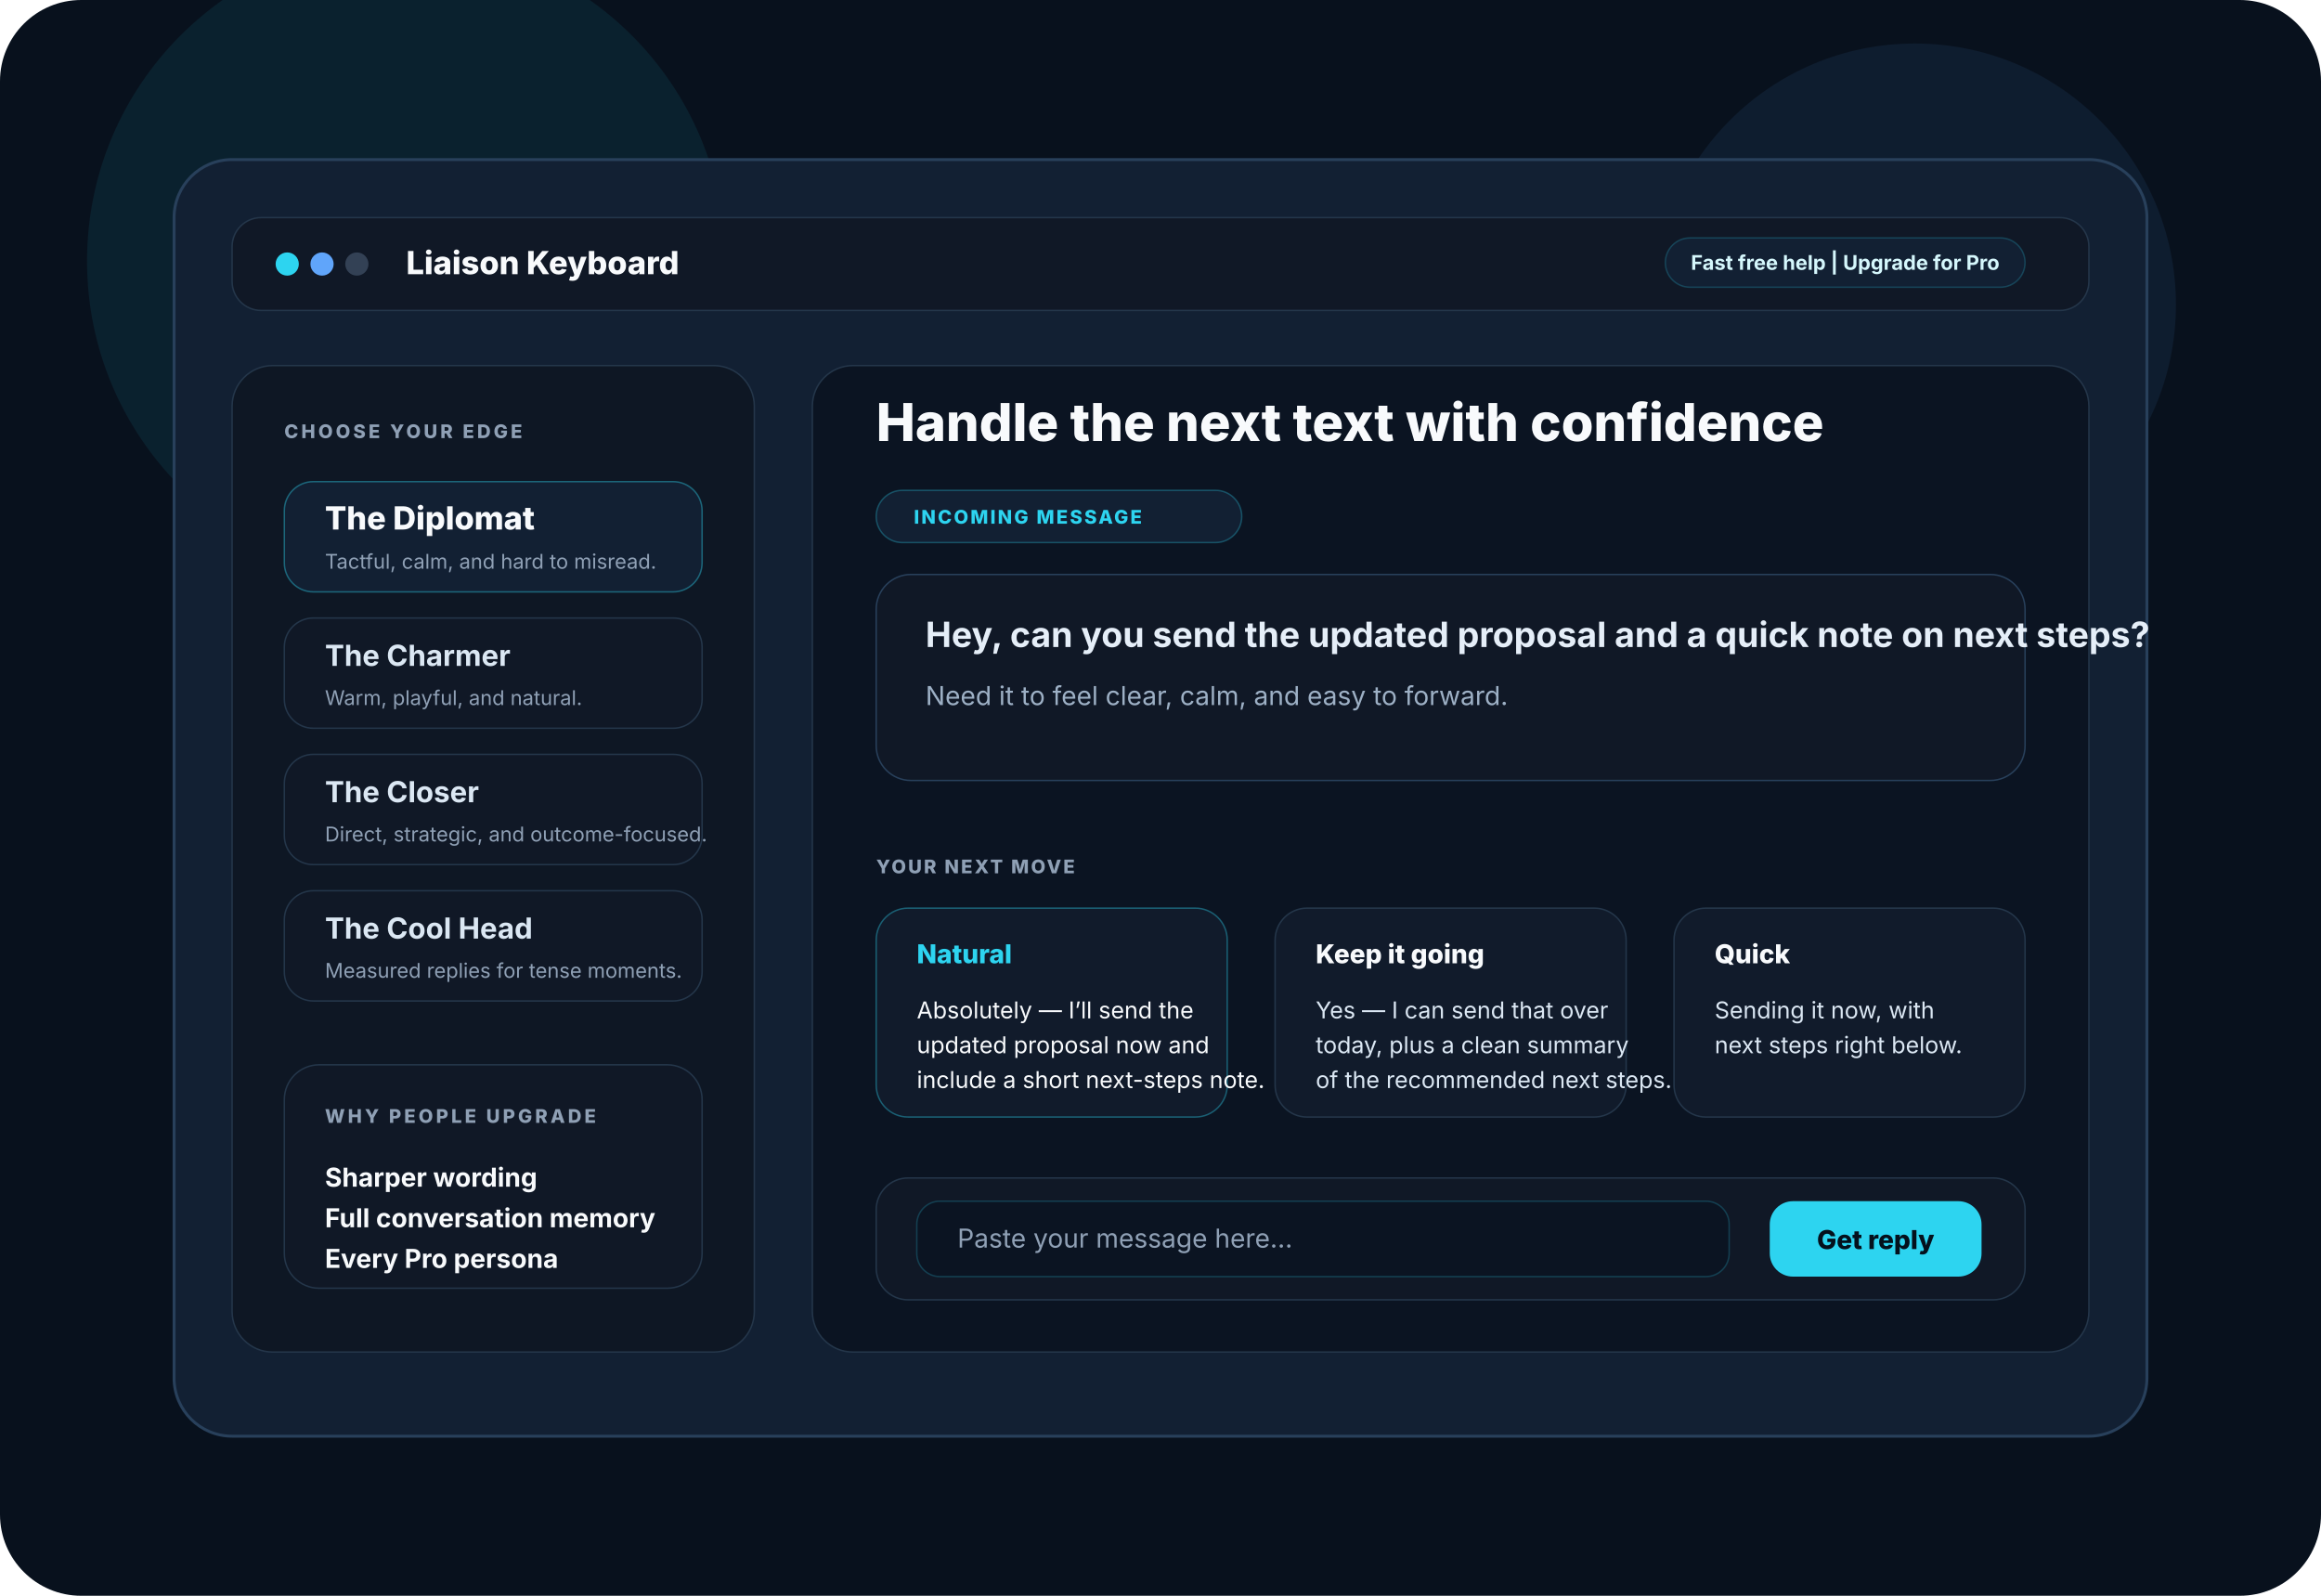
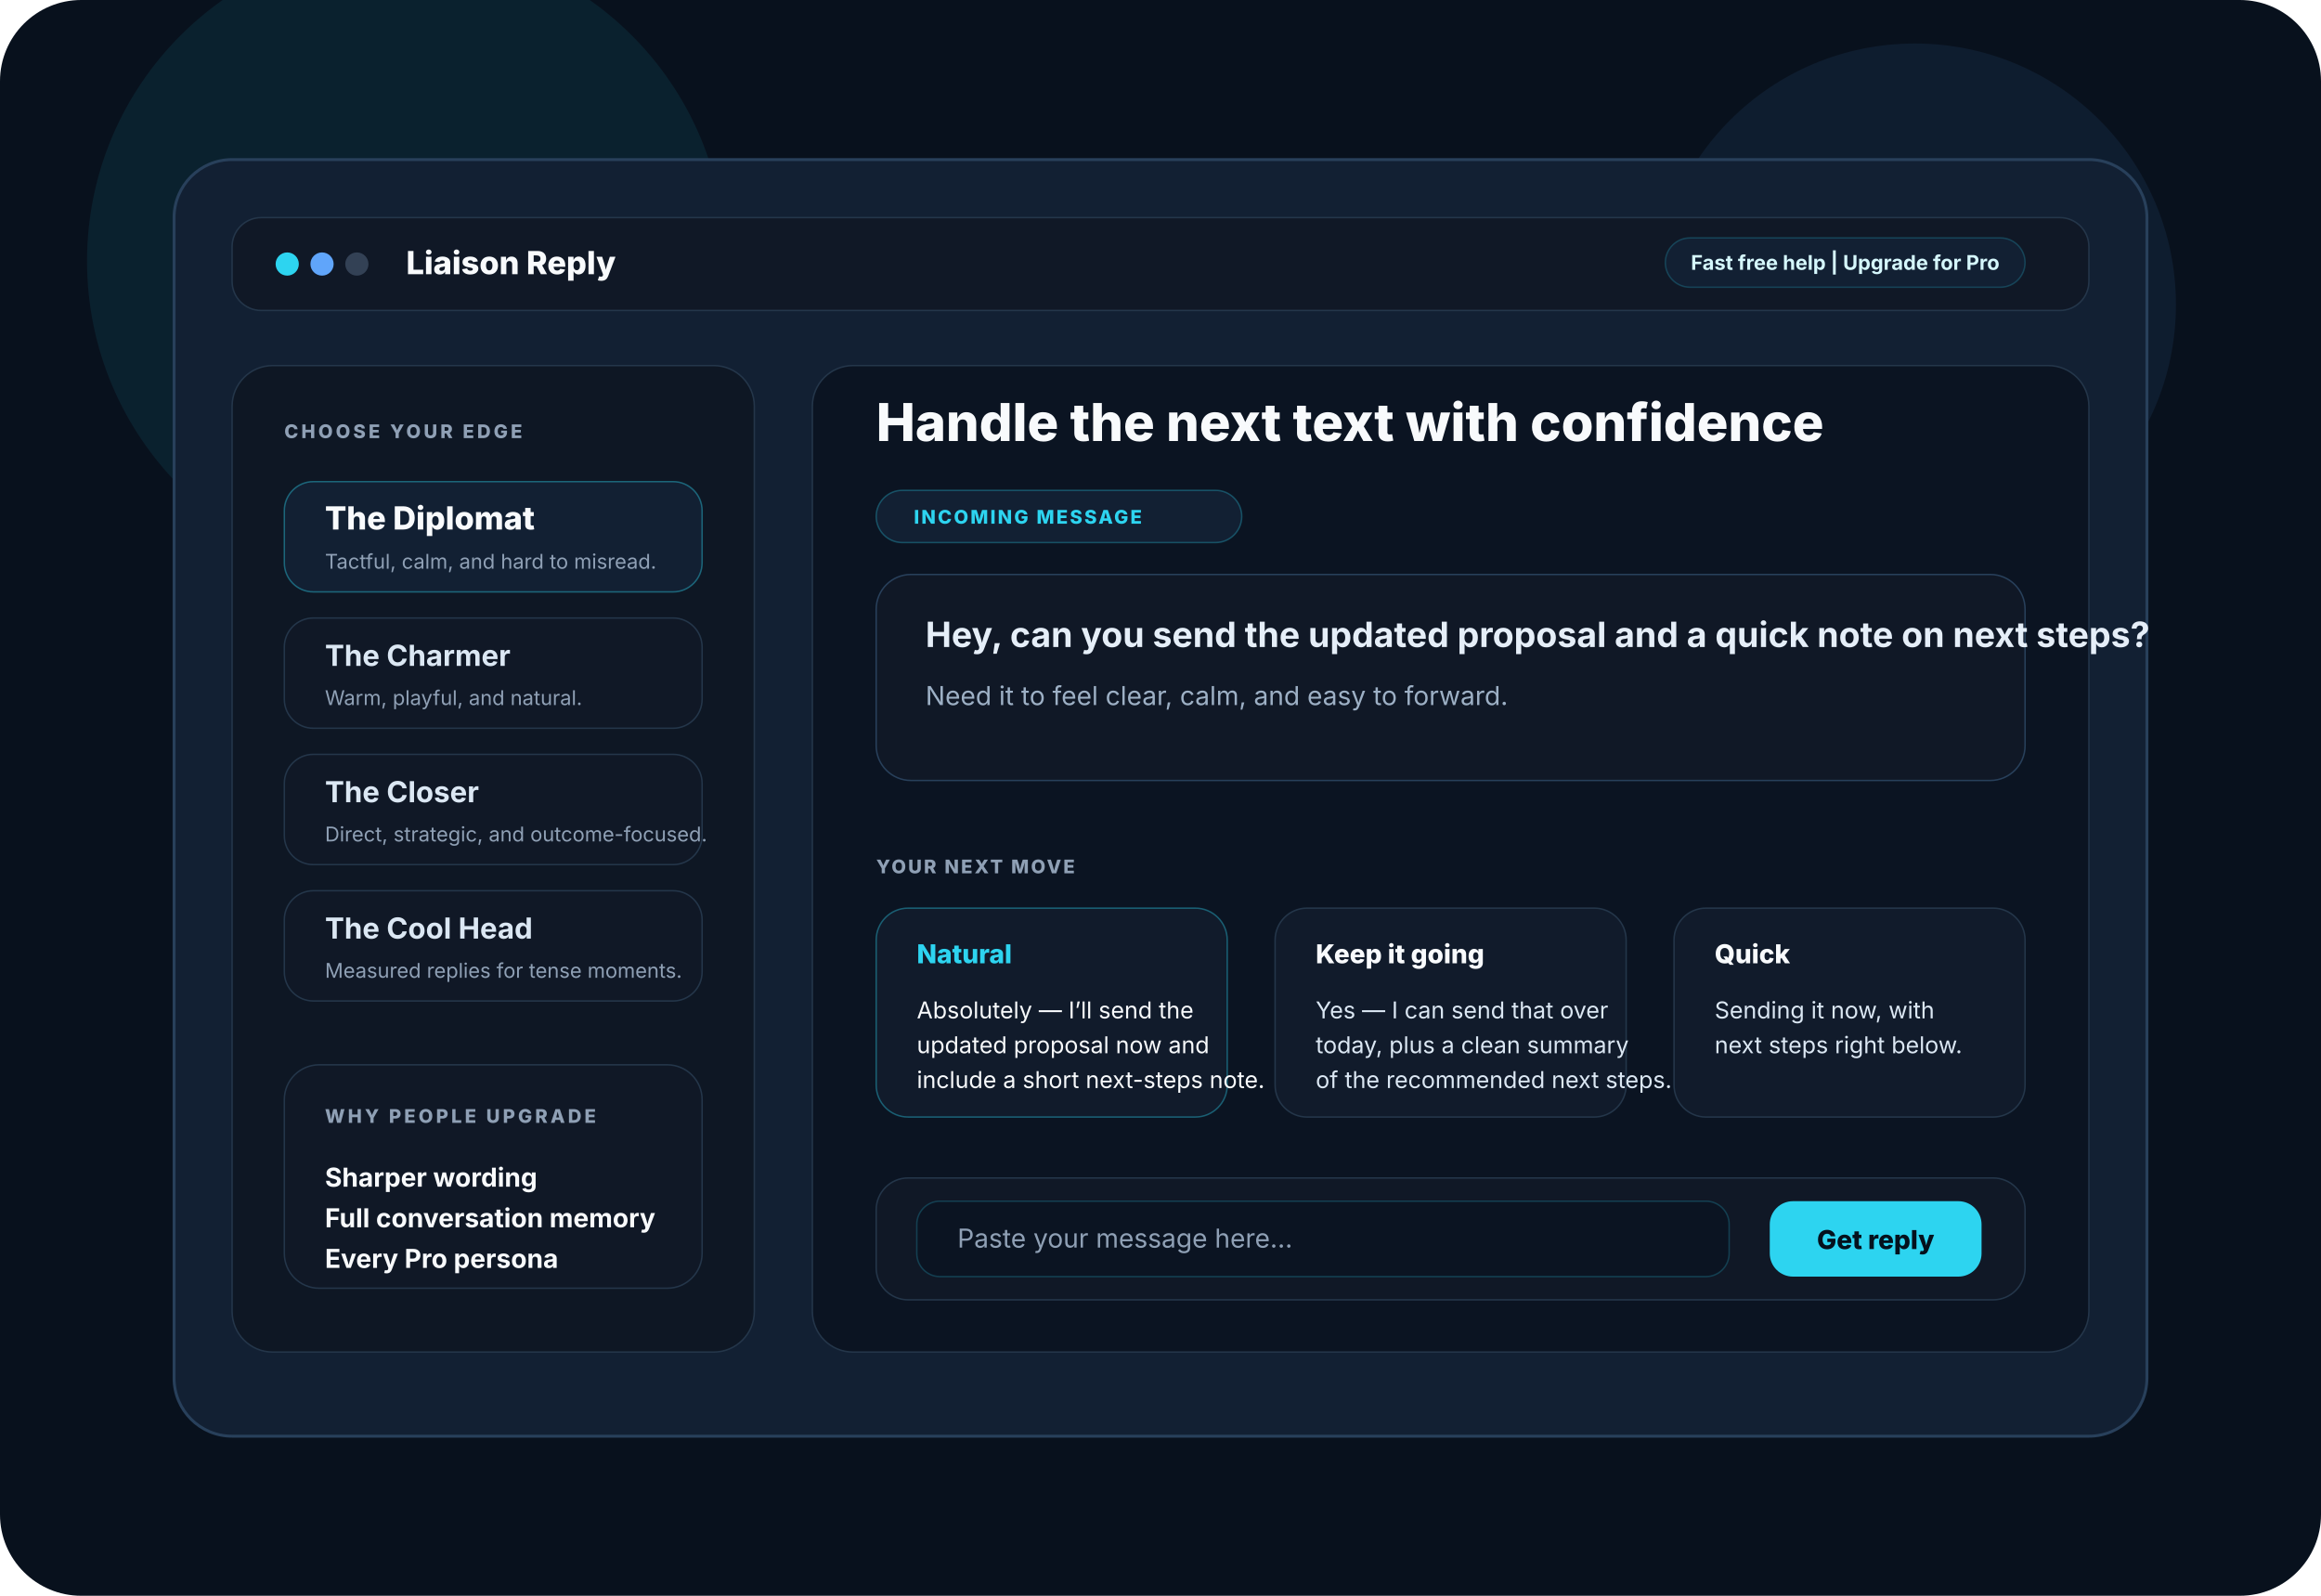
<svg xmlns="http://www.w3.org/2000/svg" viewBox="0 0 1600 1100" role="img" aria-labelledby="t d">
  <defs>
    <linearGradient id="bg" x1="120" y1="80" x2="1480" y2="1020">
      <stop offset="0" stop-color="#08111d" />
      <stop offset="1" stop-color="#030913" />
    </linearGradient>
    <linearGradient id="panel" x1="250" y1="150" x2="1370" y2="930">
      <stop offset="0" stop-color="#122033" />
      <stop offset="1" stop-color="#0b1422" />
    </linearGradient>
    <linearGradient id="accent" x1="1080" y1="700" x2="1300" y2="930">
      <stop offset="0" stop-color="#2dd4f0" />
      <stop offset="1" stop-color="#60a5fa" />
    </linearGradient>
  </defs>
  <rect width="1600" height="1100" rx="56" fill="url(#bg)" />
  <circle cx="280" cy="180" r="220" fill="#2dd4f0" fill-opacity=".08" />
  <circle cx="1320" cy="210" r="180" fill="#60a5fa" fill-opacity=".08" />
  <rect x="120" y="110" width="1360" height="880" rx="40" fill="url(#panel)" stroke="#28405b" stroke-width="2" />
  <rect x="160" y="150" width="1280" height="64" rx="20" fill="#101826" stroke="#24364a" />
  <circle cx="198" cy="182" r="8" fill="#2dd4f0" />
  <circle cx="222" cy="182" r="8" fill="#60a5fa" />
  <circle cx="246" cy="182" r="8" fill="#334155" />
-   <text x="280" y="189" fill="#f8fafc" font-family="Inter,Segoe UI,Arial,sans-serif" font-size="22" font-weight="800">Liaison Keyboard</text>
+   <text x="280" y="189" fill="#f8fafc" font-family="Inter,Segoe UI,Arial,sans-serif" font-size="22" font-weight="800">Liaison Reply</text>
  <rect x="1148" y="164" width="248" height="34" rx="17" fill="#122033" stroke="#2dd4f0" stroke-opacity=".22" />
  <text x="1272" y="186" fill="#d5f7fc" font-family="Inter,Segoe UI,Arial,sans-serif" font-size="14" font-weight="700" text-anchor="middle">Fast free help | Upgrade for Pro</text>
  <rect x="160" y="252" width="360" height="680" rx="28" fill="#0e1724" stroke="#24364a" />
  <text x="196" y="302" fill="#8fa0b5" font-family="Inter,Segoe UI,Arial,sans-serif" font-size="13" font-weight="800" letter-spacing="2">CHOOSE YOUR EDGE</text>
  <rect x="196" y="332" width="288" height="76" rx="20" fill="#122033" stroke="#2dd4f0" stroke-opacity=".4" />
  <text x="224" y="365" fill="#f8fafc" font-family="Inter,Segoe UI,Arial,sans-serif" font-size="22" font-weight="800">The Diplomat</text>
  <text x="224" y="392" fill="#8fa0b5" font-family="Inter,Segoe UI,Arial,sans-serif" font-size="14">Tactful, calm, and hard to misread.</text>
  <rect x="196" y="426" width="288" height="76" rx="20" fill="#101826" stroke="#24364a" />
  <text x="224" y="459" fill="#dbe7f3" font-family="Inter,Segoe UI,Arial,sans-serif" font-size="20" font-weight="700">The Charmer</text>
  <text x="224" y="486" fill="#8fa0b5" font-family="Inter,Segoe UI,Arial,sans-serif" font-size="14">Warm, playful, and natural.</text>
  <rect x="196" y="520" width="288" height="76" rx="20" fill="#101826" stroke="#24364a" />
  <text x="224" y="553" fill="#dbe7f3" font-family="Inter,Segoe UI,Arial,sans-serif" font-size="20" font-weight="700">The Closer</text>
  <text x="224" y="580" fill="#8fa0b5" font-family="Inter,Segoe UI,Arial,sans-serif" font-size="14">Direct, strategic, and outcome-focused.</text>
  <rect x="196" y="614" width="288" height="76" rx="20" fill="#101826" stroke="#24364a" />
  <text x="224" y="647" fill="#dbe7f3" font-family="Inter,Segoe UI,Arial,sans-serif" font-size="20" font-weight="700">The Cool Head</text>
  <text x="224" y="674" fill="#8fa0b5" font-family="Inter,Segoe UI,Arial,sans-serif" font-size="14">Measured replies for tense moments.</text>
  <rect x="196" y="734" width="288" height="154" rx="24" fill="#101826" stroke="#24364a" />
  <text x="224" y="774" fill="#8fa0b5" font-family="Inter,Segoe UI,Arial,sans-serif" font-size="13" font-weight="800" letter-spacing="2">WHY PEOPLE UPGRADE</text>
  <text x="224" y="818" fill="#f8fafc" font-family="Inter,Segoe UI,Arial,sans-serif" font-size="18" font-weight="700">Sharper wording</text>
  <text x="224" y="846" fill="#f8fafc" font-family="Inter,Segoe UI,Arial,sans-serif" font-size="18" font-weight="700">Full conversation memory</text>
  <text x="224" y="874" fill="#f8fafc" font-family="Inter,Segoe UI,Arial,sans-serif" font-size="18" font-weight="700">Every Pro persona</text>
  <rect x="560" y="252" width="880" height="680" rx="28" fill="#0b1422" stroke="#24364a" />
  <text x="604" y="304" fill="#f8fafc" font-family="Inter,Segoe UI,Arial,sans-serif" font-size="36" font-weight="800">Handle the next text with confidence</text>
  <rect x="604" y="338" width="252" height="36" rx="18" fill="#122033" stroke="#2dd4f0" stroke-opacity=".3" />
  <text x="630" y="361" fill="#2dd4f0" font-family="Inter,Segoe UI,Arial,sans-serif" font-size="13" font-weight="800" letter-spacing="1.4">INCOMING MESSAGE</text>
  <rect x="604" y="396" width="792" height="142" rx="24" fill="#101826" stroke="#28405b" />
  <text x="638" y="446" fill="#e5eef8" font-family="Inter,Segoe UI,Arial,sans-serif" font-size="24" font-weight="700">Hey, can you send the updated proposal and a quick note on next steps?</text>
  <text x="638" y="486" fill="#9db0c5" font-family="Inter,Segoe UI,Arial,sans-serif" font-size="18">Need it to feel clear, calm, and easy to forward.</text>
  <text x="604" y="602" fill="#8fa0b5" font-family="Inter,Segoe UI,Arial,sans-serif" font-size="13" font-weight="800" letter-spacing="1.4">YOUR NEXT MOVE</text>
  <rect x="604" y="626" width="242" height="144" rx="22" fill="#111b2b" stroke="#2dd4f0" stroke-opacity=".38" />
  <text x="632" y="664" fill="#2dd4f0" font-family="Inter,Segoe UI,Arial,sans-serif" font-size="18" font-weight="800">Natural</text>
  <text x="632" y="702" fill="#f8fafc" font-family="Inter,Segoe UI,Arial,sans-serif" font-size="16">Absolutely — I’ll send the</text>
  <text x="632" y="726" fill="#f8fafc" font-family="Inter,Segoe UI,Arial,sans-serif" font-size="16">updated proposal now and</text>
  <text x="632" y="750" fill="#f8fafc" font-family="Inter,Segoe UI,Arial,sans-serif" font-size="16">include a short next-steps note.</text>
  <rect x="879" y="626" width="242" height="144" rx="22" fill="#111b2b" stroke="#24364a" />
  <text x="907" y="664" fill="#f8fafc" font-family="Inter,Segoe UI,Arial,sans-serif" font-size="18" font-weight="800">Keep it going</text>
  <text x="907" y="702" fill="#dbe7f3" font-family="Inter,Segoe UI,Arial,sans-serif" font-size="16">Yes — I can send that over</text>
  <text x="907" y="726" fill="#dbe7f3" font-family="Inter,Segoe UI,Arial,sans-serif" font-size="16">today, plus a clean summary</text>
  <text x="907" y="750" fill="#dbe7f3" font-family="Inter,Segoe UI,Arial,sans-serif" font-size="16">of the recommended next steps.</text>
  <rect x="1154" y="626" width="242" height="144" rx="22" fill="#111b2b" stroke="#24364a" />
  <text x="1182" y="664" fill="#f8fafc" font-family="Inter,Segoe UI,Arial,sans-serif" font-size="18" font-weight="800">Quick</text>
  <text x="1182" y="702" fill="#dbe7f3" font-family="Inter,Segoe UI,Arial,sans-serif" font-size="16">Sending it now, with</text>
  <text x="1182" y="726" fill="#dbe7f3" font-family="Inter,Segoe UI,Arial,sans-serif" font-size="16">next steps right below.</text>
  <rect x="604" y="812" width="792" height="84" rx="22" fill="#101826" stroke="#24364a" />
  <rect x="632" y="828" width="560" height="52" rx="16" fill="#0b1422" stroke="#2dd4f0" stroke-opacity=".22" />
  <text x="660" y="860" fill="#8fa0b5" font-family="Inter,Segoe UI,Arial,sans-serif" font-size="18">Paste your message here…</text>
  <rect x="1220" y="828" width="146" height="52" rx="16" fill="url(#accent)" />
  <text x="1293" y="861" fill="#04111d" font-family="Inter,Segoe UI,Arial,sans-serif" font-size="18" font-weight="800" text-anchor="middle">Get reply</text>
</svg>
